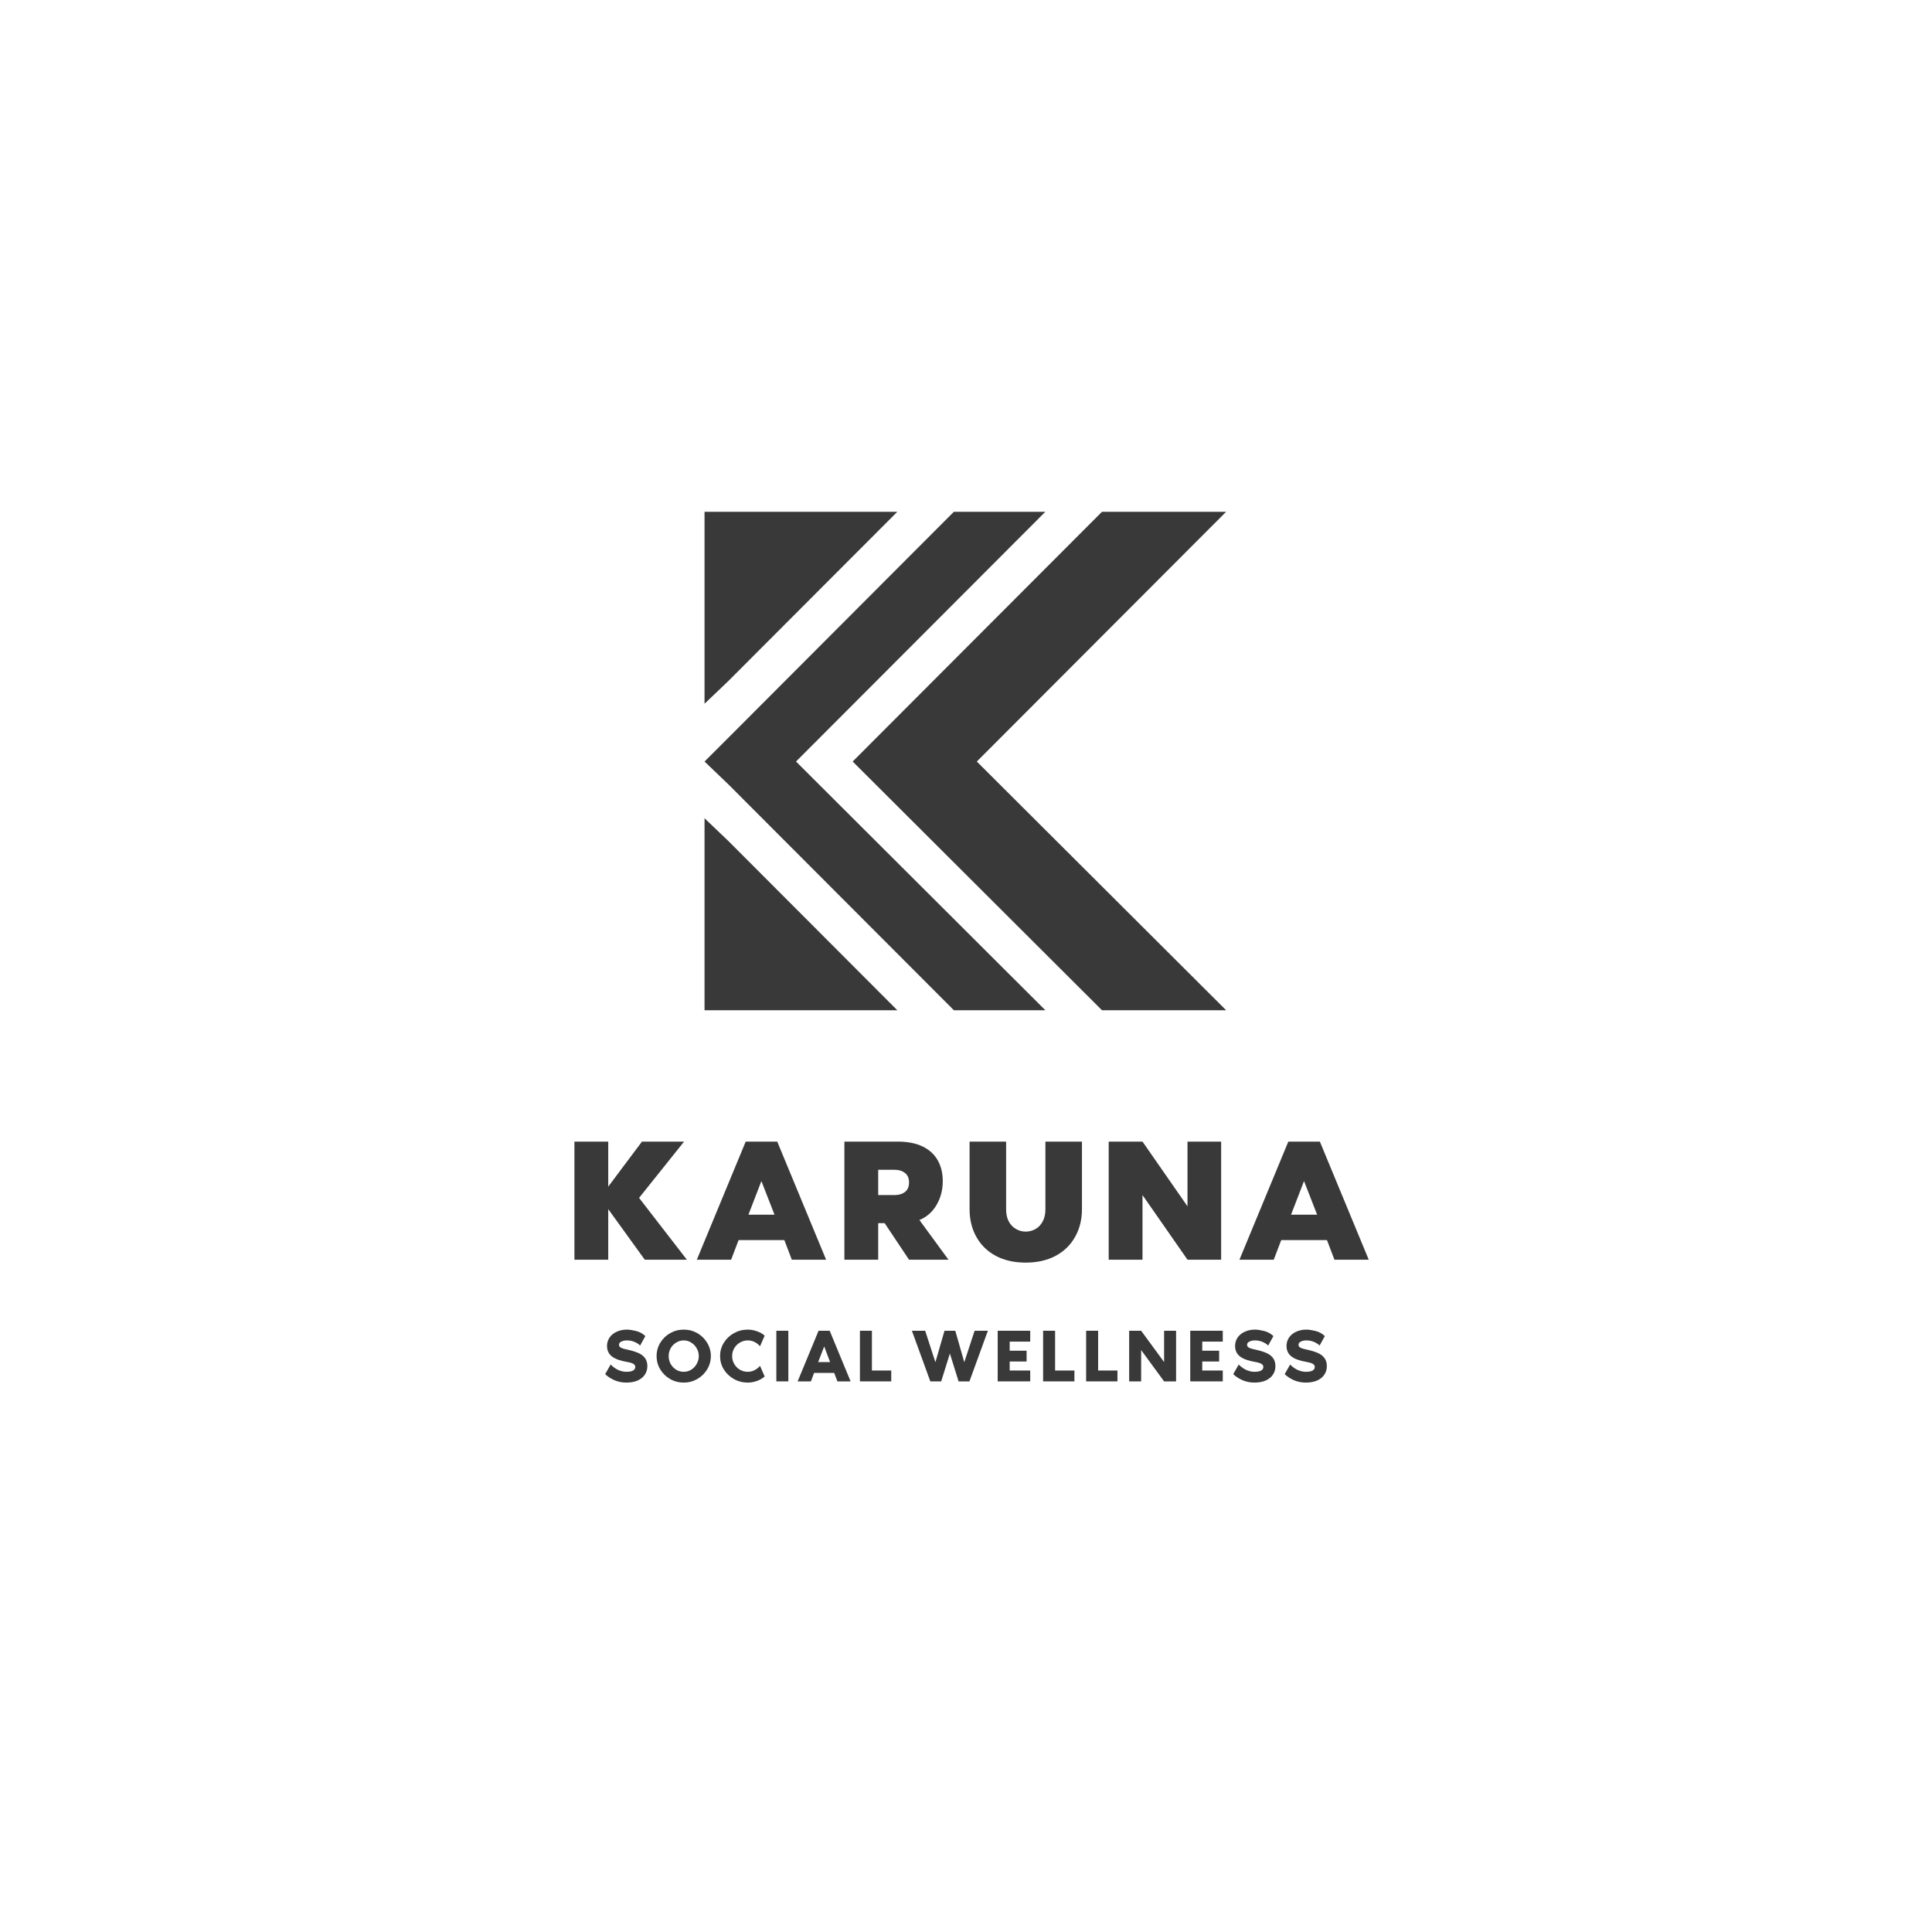
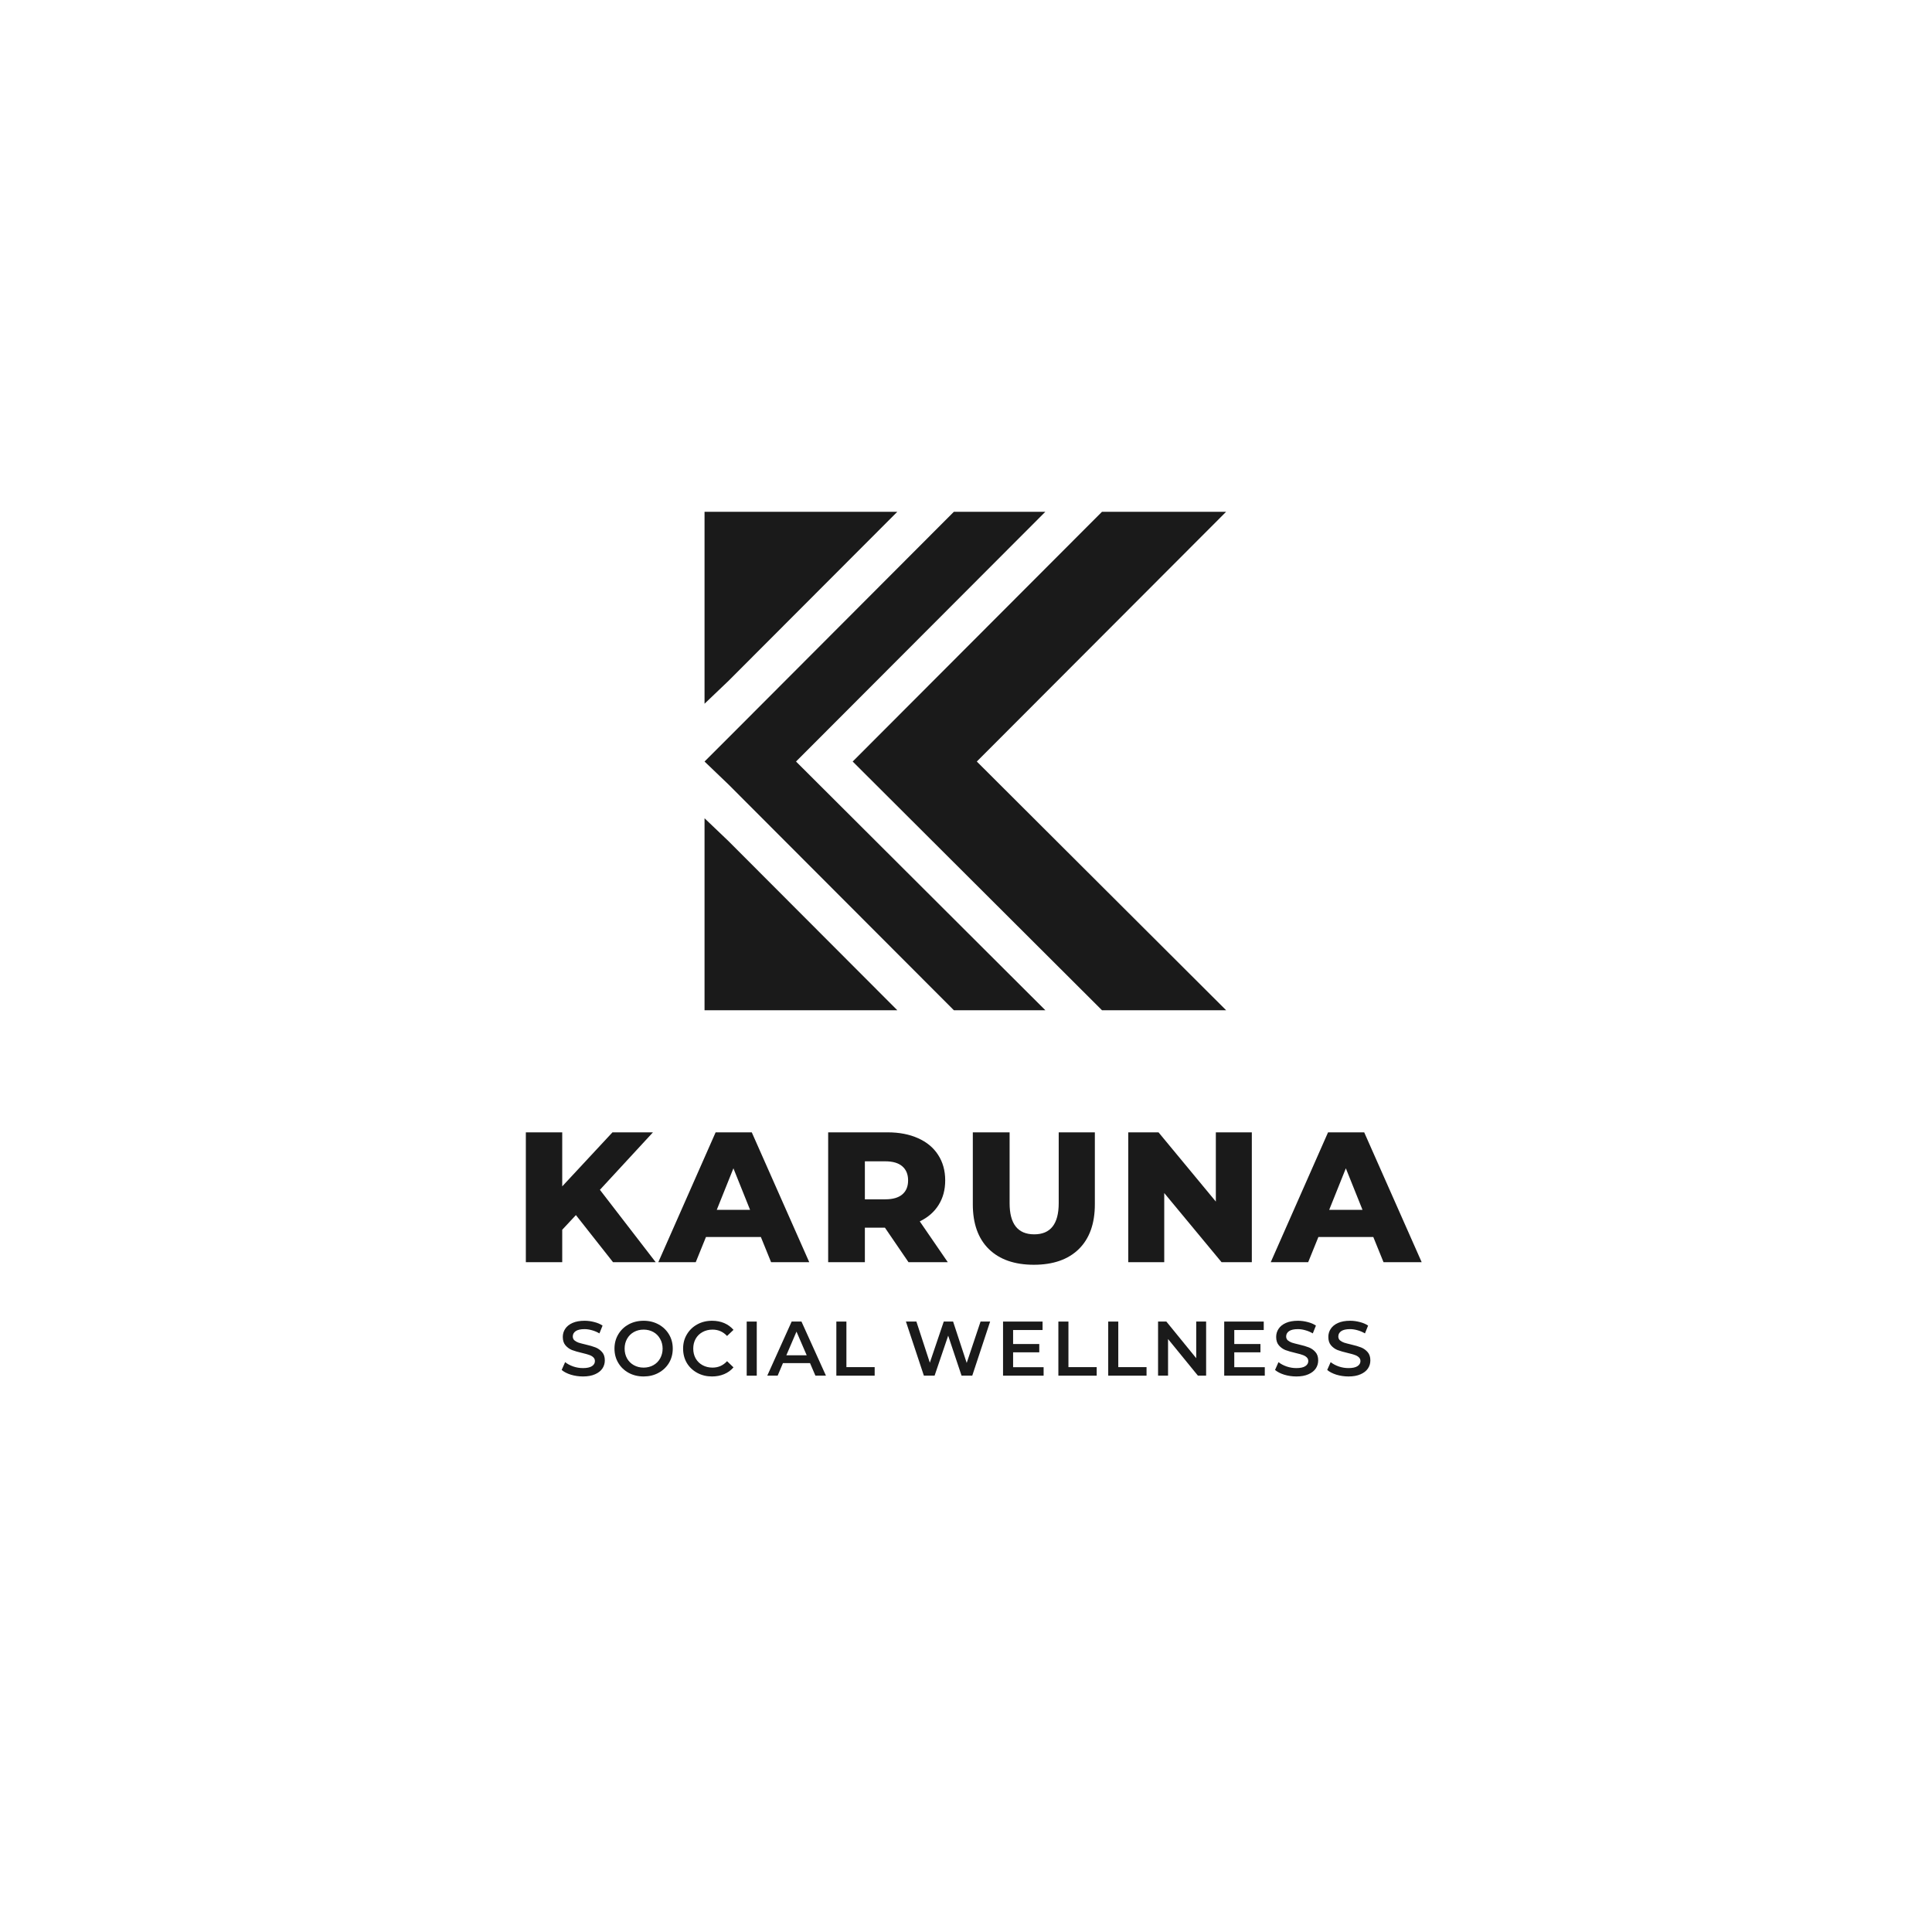
<svg xmlns="http://www.w3.org/2000/svg" width="500" zoomAndPan="magnify" viewBox="0 0 375 375" height="500" preserveAspectRatio="xMidYMid meet" version="1.0">
  <defs>
    <g />
-     <clipPath id="6d00c05975">
+     <clipPath id="ee76203156">
      <path d="M 136.773 99.336 L 237.996 99.336 L 237.996 196.086 L 136.773 196.086 Z M 136.773 99.336 " clip-rule="nonzero" />
    </clipPath>
  </defs>
-   <g clip-path="url(#6d00c05975)">
-     <path fill="#393939" d="M 213.895 99.336 L 165.504 147.812 L 213.895 196.086 L 237.992 196.086 L 189.598 147.812 L 237.992 99.336 Z M 174.168 196.086 L 141.406 163.266 L 136.75 158.824 L 136.75 196.086 Z M 141.406 152.273 L 185.145 196.086 L 202.902 196.086 L 154.508 147.812 L 202.902 99.336 L 185.145 99.336 L 141.406 143.164 L 136.75 147.812 Z M 141.406 132.152 L 174.168 99.336 L 136.75 99.336 L 136.75 136.594 Z M 141.406 132.152 " fill-opacity="1" fill-rule="nonzero" />
+   <g clip-path="url(#ee76203156)">
+     <path fill="#1a1a1a" d="M 213.895 99.336 L 165.504 147.812 L 213.895 196.086 L 237.992 196.086 L 189.598 147.812 L 237.992 99.336 Z M 174.168 196.086 L 141.406 163.266 L 136.75 158.824 L 136.75 196.086 Z M 141.406 152.273 L 185.145 196.086 L 202.902 196.086 L 154.508 147.812 L 202.902 99.336 L 185.145 99.336 L 141.406 143.164 L 136.75 147.812 Z M 141.406 132.152 L 174.168 99.336 L 136.75 99.336 L 136.75 136.594 Z M 141.406 132.152 " fill-opacity="1" fill-rule="nonzero" />
  </g>
-   <g fill="#393939" fill-opacity="1">
-     <g transform="translate(109.589, 244.0707)">
+   <g fill="#1a1a1a" fill-opacity="1">
+     <g transform="translate(99.5498, 244.9894)">
      <g>
-         <path d="M 15.562 0.438 L 8.469 -9.375 L 8.469 0.438 L 1.906 0.438 L 1.906 -22.484 L 8.469 -22.484 L 8.469 -13.75 L 15.016 -22.484 L 23.188 -22.484 L 14.453 -11.562 L 23.734 0.438 Z M 15.562 0.438 " />
+         <path d="M 12.234 -9.141 L 9.578 -6.297 L 9.578 0 L 2.516 0 L 2.516 -25.203 L 9.578 -25.203 L 9.578 -14.719 L 19.328 -25.203 L 27.188 -25.203 L 16.891 -14.047 L 27.719 0 L 19.438 0 Z M 12.234 -9.141 " />
      </g>
    </g>
  </g>
-   <g fill="#393939" fill-opacity="1">
-     <g transform="translate(135.5196, 244.0707)">
+   <g fill="#1a1a1a" fill-opacity="1">
+     <g transform="translate(128.2778, 244.9894)">
      <g>
-         <path d="M 18.172 0.438 L 16.719 -3.375 L 7.844 -3.375 L 6.391 0.438 L -0.266 0.438 L 9.219 -22.484 L 15.344 -22.484 L 24.828 0.438 Z M 12.266 -14.828 L 9.75 -8.297 L 14.812 -8.297 Z M 12.266 -14.828 " />
+         <path d="M 19.406 -4.891 L 8.75 -4.891 L 6.766 0 L -0.5 0 L 10.625 -25.203 L 17.641 -25.203 L 28.797 0 L 21.391 0 Z M 17.312 -10.156 L 14.078 -18.219 L 10.844 -10.156 Z M 17.312 -10.156 " />
      </g>
    </g>
  </g>
-   <g fill="#393939" fill-opacity="1">
-     <g transform="translate(161.9907, 244.0707)">
+   <g fill="#1a1a1a" fill-opacity="1">
+     <g transform="translate(158.2299, 244.9894)">
      <g>
-         <path d="M 9.719 -6.656 L 8.469 -6.656 L 8.469 0.438 L 1.906 0.438 L 1.906 -22.484 L 12.266 -22.484 C 14.211 -22.484 15.836 -22.16 17.141 -21.516 C 18.441 -20.867 19.41 -19.969 20.047 -18.812 C 20.68 -17.664 21 -16.336 21 -14.828 C 21 -13.109 20.598 -11.566 19.797 -10.203 C 19.004 -8.836 17.895 -7.859 16.469 -7.266 L 22.109 0.438 L 14.453 0.438 Z M 11.672 -12.109 C 12.484 -12.109 13.148 -12.312 13.672 -12.719 C 14.191 -13.125 14.453 -13.738 14.453 -14.562 C 14.453 -15.363 14.191 -15.973 13.672 -16.391 C 13.148 -16.805 12.484 -17.016 11.672 -17.016 L 8.469 -17.016 L 8.469 -12.109 Z M 11.672 -12.109 " />
+         <path d="M 13.531 -6.703 L 9.641 -6.703 L 9.641 0 L 2.516 0 L 2.516 -25.203 L 14.047 -25.203 C 16.316 -25.203 18.289 -24.82 19.969 -24.062 C 21.656 -23.312 22.953 -22.234 23.859 -20.828 C 24.773 -19.422 25.234 -17.77 25.234 -15.875 C 25.234 -14.051 24.805 -12.461 23.953 -11.109 C 23.109 -9.754 21.891 -8.691 20.297 -7.922 L 25.734 0 L 18.109 0 Z M 18.031 -15.875 C 18.031 -17.051 17.656 -17.961 16.906 -18.609 C 16.164 -19.254 15.066 -19.578 13.609 -19.578 L 9.641 -19.578 L 9.641 -12.203 L 13.609 -12.203 C 15.066 -12.203 16.164 -12.52 16.906 -13.156 C 17.656 -13.789 18.031 -14.695 18.031 -15.875 Z M 18.031 -15.875 " />
      </g>
    </g>
  </g>
-   <g fill="#393939" fill-opacity="1">
-     <g transform="translate(186.8191, 244.0707)">
+   <g fill="#1a1a1a" fill-opacity="1">
+     <g transform="translate(186.5259, 244.9894)">
      <g>
-         <path d="M 23.188 -9.375 C 23.188 -7.363 22.742 -5.57 21.859 -4 C 20.984 -2.426 19.723 -1.195 18.078 -0.312 C 16.441 0.562 14.504 1 12.266 1 C 10.035 1 8.098 0.562 6.453 -0.312 C 4.816 -1.195 3.562 -2.426 2.688 -4 C 1.812 -5.57 1.375 -7.363 1.375 -9.375 L 1.375 -22.484 L 8.469 -22.484 L 8.469 -9.312 C 8.469 -8.395 8.645 -7.609 9 -6.953 C 9.363 -6.305 9.836 -5.82 10.422 -5.5 C 11.004 -5.176 11.617 -5.016 12.266 -5.016 C 12.93 -5.016 13.555 -5.176 14.141 -5.5 C 14.723 -5.82 15.191 -6.305 15.547 -6.953 C 15.91 -7.609 16.094 -8.395 16.094 -9.312 L 16.094 -22.484 L 23.188 -22.484 Z M 23.188 -9.375 " />
+         <path d="M 14.141 0.5 C 10.398 0.5 7.488 -0.516 5.406 -2.547 C 3.332 -4.586 2.297 -7.484 2.297 -11.234 L 2.297 -25.203 L 9.438 -25.203 L 9.438 -11.453 C 9.438 -7.422 11.031 -5.406 14.219 -5.406 C 17.383 -5.406 18.969 -7.422 18.969 -11.453 L 18.969 -25.203 L 25.984 -25.203 L 25.984 -11.234 C 25.984 -7.484 24.945 -4.586 22.875 -2.547 C 20.801 -0.516 17.891 0.5 14.141 0.5 Z M 14.141 0.5 " />
      </g>
    </g>
  </g>
-   <g fill="#393939" fill-opacity="1">
-     <g transform="translate(213.2903, 244.0707)">
+   <g fill="#1a1a1a" fill-opacity="1">
+     <g transform="translate(216.478, 244.9894)">
      <g>
-         <path d="M 23.734 0.438 L 17.203 0.438 L 8.469 -12.109 L 8.469 0.438 L 1.906 0.438 L 1.906 -22.484 L 8.469 -22.484 L 17.203 -9.922 L 17.203 -22.484 L 23.734 -22.484 Z M 23.734 0.438 " />
+         <path d="M 26.5 -25.203 L 26.5 0 L 20.625 0 L 9.5 -13.422 L 9.5 0 L 2.516 0 L 2.516 -25.203 L 8.391 -25.203 L 19.516 -11.766 L 19.516 -25.203 Z M 26.5 -25.203 " />
      </g>
    </g>
  </g>
-   <g fill="#393939" fill-opacity="1">
-     <g transform="translate(240.8428, 244.0707)">
+   <g fill="#1a1a1a" fill-opacity="1">
+     <g transform="translate(247.1501, 244.9894)">
      <g>
-         <path d="M 18.172 0.438 L 16.719 -3.375 L 7.844 -3.375 L 6.391 0.438 L -0.266 0.438 L 9.219 -22.484 L 15.344 -22.484 L 24.828 0.438 Z M 12.266 -14.828 L 9.75 -8.297 L 14.812 -8.297 Z M 12.266 -14.828 " />
+         <path d="M 19.406 -4.891 L 8.75 -4.891 L 6.766 0 L -0.5 0 L 10.625 -25.203 L 17.641 -25.203 L 28.797 0 L 21.391 0 Z M 17.312 -10.156 L 14.078 -18.219 L 10.844 -10.156 Z M 17.312 -10.156 " />
      </g>
    </g>
  </g>
-   <g fill="#393939" fill-opacity="1">
-     <g transform="translate(116.9949, 268.125)">
+   <g fill="#1a1a1a" fill-opacity="1">
+     <g transform="translate(108.4887, 267.0147)">
      <g>
-         <path d="M 4.672 -6.188 C 5.555 -6 6.273 -5.785 6.828 -5.547 C 7.391 -5.316 7.832 -4.992 8.156 -4.578 C 8.488 -4.16 8.656 -3.617 8.656 -2.953 C 8.656 -2.336 8.492 -1.789 8.172 -1.312 C 7.859 -0.832 7.395 -0.453 6.781 -0.172 C 6.164 0.098 5.426 0.234 4.562 0.234 C 3.738 0.234 2.969 0.078 2.25 -0.234 C 1.531 -0.555 0.938 -0.945 0.469 -1.406 L 1.531 -3.266 C 2.031 -2.773 2.539 -2.414 3.062 -2.188 C 3.594 -1.969 4.094 -1.859 4.562 -1.859 C 5.727 -1.859 6.312 -2.176 6.312 -2.812 C 6.312 -3.051 6.191 -3.242 5.953 -3.391 C 5.711 -3.547 5.285 -3.676 4.672 -3.781 C 3.348 -4.008 2.375 -4.367 1.75 -4.859 C 1.133 -5.359 0.828 -6.031 0.828 -6.875 C 0.828 -7.445 0.977 -7.973 1.281 -8.453 C 1.594 -8.941 2.047 -9.328 2.641 -9.609 C 3.234 -9.898 3.922 -10.047 4.703 -10.047 C 5.148 -10.047 5.719 -9.961 6.406 -9.797 C 7.094 -9.641 7.711 -9.305 8.266 -8.797 L 7.25 -6.953 C 6.977 -7.234 6.617 -7.469 6.172 -7.656 C 5.723 -7.852 5.223 -7.953 4.672 -7.953 C 4.254 -7.953 3.895 -7.875 3.594 -7.719 C 3.301 -7.57 3.156 -7.375 3.156 -7.125 C 3.156 -6.969 3.195 -6.832 3.281 -6.719 C 3.375 -6.613 3.531 -6.52 3.75 -6.438 C 3.969 -6.352 4.273 -6.27 4.672 -6.188 Z M 4.672 -6.188 " />
+         <path d="M 4.672 0.156 C 3.859 0.156 3.07 0.039 2.312 -0.188 C 1.562 -0.426 0.969 -0.734 0.531 -1.109 L 1.203 -2.625 C 1.629 -2.281 2.156 -2 2.781 -1.781 C 3.406 -1.57 4.035 -1.469 4.672 -1.469 C 5.441 -1.469 6.02 -1.594 6.406 -1.844 C 6.789 -2.094 6.984 -2.422 6.984 -2.828 C 6.984 -3.129 6.875 -3.379 6.656 -3.578 C 6.445 -3.773 6.176 -3.926 5.844 -4.031 C 5.52 -4.145 5.07 -4.27 4.5 -4.406 C 3.695 -4.594 3.047 -4.781 2.547 -4.969 C 2.055 -5.164 1.633 -5.469 1.281 -5.875 C 0.926 -6.281 0.75 -6.828 0.75 -7.516 C 0.75 -8.098 0.906 -8.625 1.219 -9.094 C 1.531 -9.57 2.004 -9.953 2.641 -10.234 C 3.273 -10.516 4.055 -10.656 4.984 -10.656 C 5.617 -10.656 6.242 -10.57 6.859 -10.406 C 7.484 -10.25 8.02 -10.02 8.469 -9.719 L 7.859 -8.203 C 7.398 -8.473 6.922 -8.676 6.422 -8.812 C 5.922 -8.957 5.438 -9.031 4.969 -9.031 C 4.195 -9.031 3.625 -8.898 3.25 -8.641 C 2.875 -8.379 2.688 -8.035 2.688 -7.609 C 2.688 -7.305 2.789 -7.055 3 -6.859 C 3.219 -6.672 3.488 -6.52 3.812 -6.406 C 4.145 -6.301 4.598 -6.18 5.172 -6.047 C 5.953 -5.867 6.594 -5.68 7.094 -5.484 C 7.594 -5.285 8.02 -4.984 8.375 -4.578 C 8.727 -4.18 8.906 -3.645 8.906 -2.969 C 8.906 -2.383 8.75 -1.859 8.438 -1.391 C 8.125 -0.922 7.645 -0.547 7 -0.266 C 6.363 0.016 5.586 0.156 4.672 0.156 Z M 4.672 0.156 " />
      </g>
    </g>
  </g>
-   <g fill="#393939" fill-opacity="1">
-     <g transform="translate(126.9771, 268.125)">
+   <g fill="#1a1a1a" fill-opacity="1">
+     <g transform="translate(118.6137, 267.0147)">
      <g>
-         <path d="M 5.734 -10.047 C 6.691 -10.047 7.57 -9.816 8.375 -9.359 C 9.176 -8.898 9.812 -8.273 10.281 -7.484 C 10.758 -6.703 11 -5.844 11 -4.906 C 11 -3.977 10.758 -3.117 10.281 -2.328 C 9.812 -1.547 9.172 -0.922 8.359 -0.453 C 7.555 0.004 6.68 0.234 5.734 0.234 C 4.773 0.234 3.895 0.004 3.094 -0.453 C 2.289 -0.922 1.648 -1.547 1.172 -2.328 C 0.703 -3.117 0.469 -3.977 0.469 -4.906 C 0.469 -5.844 0.703 -6.703 1.172 -7.484 C 1.648 -8.273 2.289 -8.898 3.094 -9.359 C 3.895 -9.816 4.773 -10.047 5.734 -10.047 Z M 5.734 -1.859 C 6.266 -1.859 6.75 -1.992 7.188 -2.266 C 7.633 -2.547 7.988 -2.922 8.25 -3.391 C 8.52 -3.859 8.656 -4.363 8.656 -4.906 C 8.656 -5.457 8.52 -5.961 8.25 -6.422 C 7.988 -6.891 7.633 -7.258 7.188 -7.531 C 6.75 -7.812 6.266 -7.953 5.734 -7.953 C 5.203 -7.953 4.711 -7.812 4.266 -7.531 C 3.816 -7.258 3.461 -6.895 3.203 -6.438 C 2.941 -5.977 2.812 -5.469 2.812 -4.906 C 2.812 -4.352 2.941 -3.844 3.203 -3.375 C 3.461 -2.914 3.816 -2.547 4.266 -2.266 C 4.711 -1.992 5.203 -1.859 5.734 -1.859 Z M 5.734 -1.859 " />
+         <path d="M 6.312 0.156 C 5.238 0.156 4.27 -0.078 3.406 -0.547 C 2.551 -1.016 1.879 -1.66 1.391 -2.484 C 0.898 -3.305 0.656 -4.227 0.656 -5.25 C 0.656 -6.27 0.898 -7.191 1.391 -8.016 C 1.879 -8.836 2.551 -9.484 3.406 -9.953 C 4.27 -10.422 5.238 -10.656 6.312 -10.656 C 7.383 -10.656 8.348 -10.422 9.203 -9.953 C 10.066 -9.484 10.742 -8.836 11.234 -8.016 C 11.723 -7.203 11.969 -6.281 11.969 -5.25 C 11.969 -4.219 11.723 -3.289 11.234 -2.469 C 10.742 -1.656 10.066 -1.016 9.203 -0.547 C 8.348 -0.078 7.383 0.156 6.312 0.156 Z M 6.312 -1.562 C 7.008 -1.562 7.641 -1.719 8.203 -2.031 C 8.766 -2.344 9.203 -2.781 9.516 -3.344 C 9.836 -3.914 10 -4.551 10 -5.25 C 10 -5.945 9.836 -6.578 9.516 -7.141 C 9.203 -7.711 8.766 -8.156 8.203 -8.469 C 7.641 -8.781 7.008 -8.938 6.312 -8.938 C 5.613 -8.938 4.984 -8.781 4.422 -8.469 C 3.859 -8.156 3.414 -7.711 3.094 -7.141 C 2.781 -6.578 2.625 -5.945 2.625 -5.25 C 2.625 -4.551 2.781 -3.914 3.094 -3.344 C 3.414 -2.781 3.859 -2.344 4.422 -2.031 C 4.984 -1.719 5.613 -1.562 6.312 -1.562 Z M 6.312 -1.562 " />
      </g>
    </g>
  </g>
-   <g fill="#393939" fill-opacity="1">
-     <g transform="translate(139.297, 268.125)">
+   <g fill="#1a1a1a" fill-opacity="1">
+     <g transform="translate(131.9336, 267.0147)">
      <g>
-         <path d="M 5.844 -1.859 C 6.312 -1.859 6.75 -1.961 7.156 -2.172 C 7.57 -2.379 7.926 -2.66 8.219 -3.016 L 9.125 -0.953 C 8.707 -0.578 8.203 -0.285 7.609 -0.078 C 7.016 0.129 6.426 0.234 5.844 0.234 C 4.875 0.234 3.977 0.004 3.156 -0.453 C 2.332 -0.922 1.676 -1.547 1.188 -2.328 C 0.707 -3.117 0.469 -3.977 0.469 -4.906 C 0.469 -5.844 0.707 -6.703 1.188 -7.484 C 1.676 -8.273 2.332 -8.898 3.156 -9.359 C 3.977 -9.816 4.875 -10.047 5.844 -10.047 C 6.426 -10.047 7.016 -9.941 7.609 -9.734 C 8.203 -9.535 8.707 -9.25 9.125 -8.875 L 8.219 -6.812 C 7.926 -7.164 7.578 -7.441 7.172 -7.641 C 6.766 -7.848 6.32 -7.953 5.844 -7.953 C 5.289 -7.953 4.781 -7.812 4.312 -7.531 C 3.852 -7.258 3.488 -6.895 3.219 -6.438 C 2.945 -5.977 2.812 -5.469 2.812 -4.906 C 2.812 -4.352 2.945 -3.844 3.219 -3.375 C 3.488 -2.914 3.852 -2.547 4.312 -2.266 C 4.781 -1.992 5.289 -1.859 5.844 -1.859 Z M 5.844 -1.859 " />
+         <path d="M 6.266 0.156 C 5.211 0.156 4.254 -0.078 3.391 -0.547 C 2.535 -1.016 1.863 -1.656 1.375 -2.469 C 0.895 -3.289 0.656 -4.219 0.656 -5.25 C 0.656 -6.281 0.898 -7.203 1.391 -8.016 C 1.879 -8.836 2.551 -9.484 3.406 -9.953 C 4.258 -10.422 5.219 -10.656 6.281 -10.656 C 7.145 -10.656 7.93 -10.504 8.641 -10.203 C 9.348 -9.898 9.945 -9.461 10.438 -8.891 L 9.188 -7.703 C 8.426 -8.523 7.488 -8.938 6.375 -8.938 C 5.656 -8.938 5.008 -8.781 4.438 -8.469 C 3.863 -8.156 3.414 -7.719 3.094 -7.156 C 2.781 -6.594 2.625 -5.957 2.625 -5.25 C 2.625 -4.539 2.781 -3.906 3.094 -3.344 C 3.414 -2.781 3.863 -2.344 4.438 -2.031 C 5.008 -1.719 5.656 -1.562 6.375 -1.562 C 7.488 -1.562 8.426 -1.977 9.188 -2.812 L 10.438 -1.609 C 9.945 -1.035 9.344 -0.598 8.625 -0.297 C 7.914 0.004 7.129 0.156 6.266 0.156 Z M 6.266 0.156 " />
      </g>
    </g>
  </g>
-   <g fill="#393939" fill-opacity="1">
-     <g transform="translate(149.7505, 268.125)">
+   <g fill="#1a1a1a" fill-opacity="1">
+     <g transform="translate(143.5286, 267.0147)">
      <g>
-         <path d="M 0.938 -9.828 L 3.266 -9.828 L 3.266 0 L 0.938 0 Z M 0.938 -9.828 " />
+         <path d="M 1.406 -10.5 L 3.359 -10.5 L 3.359 0 L 1.406 0 Z M 1.406 -10.5 " />
      </g>
    </g>
  </g>
-   <g fill="#393939" fill-opacity="1">
-     <g transform="translate(154.8217, 268.125)">
+   <g fill="#1a1a1a" fill-opacity="1">
+     <g transform="translate(149.0036, 267.0147)">
      <g>
-         <path d="M 3.188 -1.641 L 2.578 0 L 0 0 L 4.062 -9.828 L 6.219 -9.828 L 10.281 0 L 7.719 0 L 7.094 -1.641 Z M 5.156 -6.781 L 3.984 -3.75 L 6.297 -3.75 Z M 5.156 -6.781 " />
+         <path d="M 8.219 -2.438 L 2.969 -2.438 L 1.938 0 L -0.078 0 L 4.656 -10.5 L 6.562 -10.5 L 11.312 0 L 9.266 0 Z M 7.578 -3.953 L 5.594 -8.547 L 3.625 -3.953 Z M 7.578 -3.953 " />
      </g>
    </g>
  </g>
-   <g fill="#393939" fill-opacity="1">
-     <g transform="translate(165.9728, 268.125)">
+   <g fill="#1a1a1a" fill-opacity="1">
+     <g transform="translate(160.9286, 267.0147)">
      <g>
-         <path d="M 7.016 0 L 0.938 0 L 0.938 -9.828 L 3.266 -9.828 L 3.266 -2.109 L 7.016 -2.109 Z M 7.016 0 " />
+         <path d="M 1.406 -10.5 L 3.359 -10.5 L 3.359 -1.656 L 8.844 -1.656 L 8.844 0 L 1.406 0 Z M 1.406 -10.5 " />
      </g>
    </g>
  </g>
-   <g fill="#393939" fill-opacity="1">
-     <g transform="translate(174.3243, 268.125)">
+   <g fill="#1a1a1a" fill-opacity="1">
+     <g transform="translate(170.6036, 267.0147)">
      <g />
    </g>
  </g>
-   <g fill="#393939" fill-opacity="1">
-     <g transform="translate(176.8881, 268.125)">
+   <g fill="#1a1a1a" fill-opacity="1">
+     <g transform="translate(175.4336, 267.0147)">
      <g>
-         <path d="M 12.281 -9.828 L 14.859 -9.828 L 11.281 0 L 9.172 0 L 7.484 -5.406 L 5.797 0 L 3.688 0 L 0.109 -9.828 L 2.688 -9.828 L 4.672 -3.719 L 6.438 -9.828 L 8.531 -9.828 L 10.281 -3.719 Z M 12.281 -9.828 " />
+         <path d="M 16.75 -10.5 L 13.281 0 L 11.203 0 L 8.609 -7.766 L 5.969 0 L 3.891 0 L 0.406 -10.5 L 2.438 -10.5 L 5.047 -2.516 L 7.75 -10.5 L 9.562 -10.5 L 12.203 -2.469 L 14.891 -10.5 Z M 16.75 -10.5 " />
      </g>
    </g>
  </g>
-   <g fill="#393939" fill-opacity="1">
-     <g transform="translate(192.7145, 268.125)">
+   <g fill="#1a1a1a" fill-opacity="1">
+     <g transform="translate(193.2836, 267.0147)">
      <g>
-         <path d="M 3.266 -5.953 L 6.547 -5.953 L 6.547 -3.859 L 3.266 -3.859 L 3.266 -2.109 L 7.25 -2.109 L 7.25 0 L 0.938 0 L 0.938 -9.828 L 7.25 -9.828 L 7.25 -7.719 L 3.266 -7.719 Z M 3.266 -5.953 " />
+         <path d="M 9.281 -1.641 L 9.281 0 L 1.406 0 L 1.406 -10.5 L 9.078 -10.5 L 9.078 -8.859 L 3.359 -8.859 L 3.359 -6.141 L 8.438 -6.141 L 8.438 -4.531 L 3.359 -4.531 L 3.359 -1.641 Z M 9.281 -1.641 " />
      </g>
    </g>
  </g>
-   <g fill="#393939" fill-opacity="1">
-     <g transform="translate(201.5279, 268.125)">
+   <g fill="#1a1a1a" fill-opacity="1">
+     <g transform="translate(204.0236, 267.0147)">
      <g>
-         <path d="M 7.016 0 L 0.938 0 L 0.938 -9.828 L 3.266 -9.828 L 3.266 -2.109 L 7.016 -2.109 Z M 7.016 0 " />
+         <path d="M 1.406 -10.5 L 3.359 -10.5 L 3.359 -1.656 L 8.844 -1.656 L 8.844 0 L 1.406 0 Z M 1.406 -10.5 " />
      </g>
    </g>
  </g>
-   <g fill="#393939" fill-opacity="1">
-     <g transform="translate(209.8794, 268.125)">
+   <g fill="#1a1a1a" fill-opacity="1">
+     <g transform="translate(213.6986, 267.0147)">
      <g>
-         <path d="M 7.016 0 L 0.938 0 L 0.938 -9.828 L 3.266 -9.828 L 3.266 -2.109 L 7.016 -2.109 Z M 7.016 0 " />
+         <path d="M 1.406 -10.5 L 3.359 -10.5 L 3.359 -1.656 L 8.844 -1.656 L 8.844 0 L 1.406 0 Z M 1.406 -10.5 " />
      </g>
    </g>
  </g>
-   <g fill="#393939" fill-opacity="1">
-     <g transform="translate(218.2309, 268.125)">
+   <g fill="#1a1a1a" fill-opacity="1">
+     <g transform="translate(223.3736, 267.0147)">
      <g>
-         <path d="M 10.047 0 L 7.719 0 L 3.266 -6.078 L 3.266 0 L 0.938 0 L 0.938 -9.828 L 3.266 -9.828 L 7.719 -3.75 L 7.719 -9.828 L 10.047 -9.828 Z M 10.047 0 " />
+         <path d="M 10.734 -10.5 L 10.734 0 L 9.141 0 L 3.344 -7.109 L 3.344 0 L 1.406 0 L 1.406 -10.5 L 3.016 -10.5 L 8.812 -3.391 L 8.812 -10.5 Z M 10.734 -10.5 " />
      </g>
    </g>
  </g>
-   <g fill="#393939" fill-opacity="1">
-     <g transform="translate(230.0889, 268.125)">
+   <g fill="#1a1a1a" fill-opacity="1">
+     <g transform="translate(236.2135, 267.0147)">
      <g>
-         <path d="M 3.266 -5.953 L 6.547 -5.953 L 6.547 -3.859 L 3.266 -3.859 L 3.266 -2.109 L 7.25 -2.109 L 7.25 0 L 0.938 0 L 0.938 -9.828 L 7.25 -9.828 L 7.25 -7.719 L 3.266 -7.719 Z M 3.266 -5.953 " />
+         <path d="M 9.281 -1.641 L 9.281 0 L 1.406 0 L 1.406 -10.5 L 9.078 -10.5 L 9.078 -8.859 L 3.359 -8.859 L 3.359 -6.141 L 8.438 -6.141 L 8.438 -4.531 L 3.359 -4.531 L 3.359 -1.641 Z M 9.281 -1.641 " />
      </g>
    </g>
  </g>
-   <g fill="#393939" fill-opacity="1">
-     <g transform="translate(238.9023, 268.125)">
+   <g fill="#1a1a1a" fill-opacity="1">
+     <g transform="translate(246.9535, 267.0147)">
      <g>
-         <path d="M 4.672 -6.188 C 5.555 -6 6.273 -5.785 6.828 -5.547 C 7.391 -5.316 7.832 -4.992 8.156 -4.578 C 8.488 -4.16 8.656 -3.617 8.656 -2.953 C 8.656 -2.336 8.492 -1.789 8.172 -1.312 C 7.859 -0.832 7.395 -0.453 6.781 -0.172 C 6.164 0.098 5.426 0.234 4.562 0.234 C 3.738 0.234 2.969 0.078 2.25 -0.234 C 1.531 -0.555 0.938 -0.945 0.469 -1.406 L 1.531 -3.266 C 2.031 -2.773 2.539 -2.414 3.062 -2.188 C 3.594 -1.969 4.094 -1.859 4.562 -1.859 C 5.727 -1.859 6.312 -2.176 6.312 -2.812 C 6.312 -3.051 6.191 -3.242 5.953 -3.391 C 5.711 -3.547 5.285 -3.676 4.672 -3.781 C 3.348 -4.008 2.375 -4.367 1.75 -4.859 C 1.133 -5.359 0.828 -6.031 0.828 -6.875 C 0.828 -7.445 0.977 -7.973 1.281 -8.453 C 1.594 -8.941 2.047 -9.328 2.641 -9.609 C 3.234 -9.898 3.922 -10.047 4.703 -10.047 C 5.148 -10.047 5.719 -9.961 6.406 -9.797 C 7.094 -9.641 7.711 -9.305 8.266 -8.797 L 7.25 -6.953 C 6.977 -7.234 6.617 -7.469 6.172 -7.656 C 5.723 -7.852 5.223 -7.953 4.672 -7.953 C 4.254 -7.953 3.895 -7.875 3.594 -7.719 C 3.301 -7.57 3.156 -7.375 3.156 -7.125 C 3.156 -6.969 3.195 -6.832 3.281 -6.719 C 3.375 -6.613 3.531 -6.52 3.75 -6.438 C 3.969 -6.352 4.273 -6.27 4.672 -6.188 Z M 4.672 -6.188 " />
+         <path d="M 4.672 0.156 C 3.859 0.156 3.07 0.039 2.312 -0.188 C 1.562 -0.426 0.969 -0.734 0.531 -1.109 L 1.203 -2.625 C 1.629 -2.281 2.156 -2 2.781 -1.781 C 3.406 -1.57 4.035 -1.469 4.672 -1.469 C 5.441 -1.469 6.02 -1.594 6.406 -1.844 C 6.789 -2.094 6.984 -2.422 6.984 -2.828 C 6.984 -3.129 6.875 -3.379 6.656 -3.578 C 6.445 -3.773 6.176 -3.926 5.844 -4.031 C 5.52 -4.145 5.07 -4.27 4.5 -4.406 C 3.695 -4.594 3.047 -4.781 2.547 -4.969 C 2.055 -5.164 1.633 -5.469 1.281 -5.875 C 0.926 -6.281 0.75 -6.828 0.75 -7.516 C 0.75 -8.098 0.906 -8.625 1.219 -9.094 C 1.531 -9.57 2.004 -9.953 2.641 -10.234 C 3.273 -10.516 4.055 -10.656 4.984 -10.656 C 5.617 -10.656 6.242 -10.57 6.859 -10.406 C 7.484 -10.25 8.02 -10.02 8.469 -9.719 L 7.859 -8.203 C 7.398 -8.473 6.922 -8.676 6.422 -8.812 C 5.922 -8.957 5.438 -9.031 4.969 -9.031 C 4.195 -9.031 3.625 -8.898 3.25 -8.641 C 2.875 -8.379 2.688 -8.035 2.688 -7.609 C 2.688 -7.305 2.789 -7.055 3 -6.859 C 3.219 -6.672 3.488 -6.52 3.812 -6.406 C 4.145 -6.301 4.598 -6.18 5.172 -6.047 C 5.953 -5.867 6.594 -5.68 7.094 -5.484 C 7.594 -5.285 8.02 -4.984 8.375 -4.578 C 8.727 -4.18 8.906 -3.645 8.906 -2.969 C 8.906 -2.383 8.75 -1.859 8.438 -1.391 C 8.125 -0.922 7.645 -0.547 7 -0.266 C 6.363 0.016 5.586 0.156 4.672 0.156 Z M 4.672 0.156 " />
      </g>
    </g>
  </g>
-   <g fill="#393939" fill-opacity="1">
-     <g transform="translate(248.8845, 268.125)">
+   <g fill="#1a1a1a" fill-opacity="1">
+     <g transform="translate(257.0785, 267.0147)">
      <g>
-         <path d="M 4.672 -6.188 C 5.555 -6 6.273 -5.785 6.828 -5.547 C 7.391 -5.316 7.832 -4.992 8.156 -4.578 C 8.488 -4.16 8.656 -3.617 8.656 -2.953 C 8.656 -2.336 8.492 -1.789 8.172 -1.312 C 7.859 -0.832 7.395 -0.453 6.781 -0.172 C 6.164 0.098 5.426 0.234 4.562 0.234 C 3.738 0.234 2.969 0.078 2.25 -0.234 C 1.531 -0.555 0.938 -0.945 0.469 -1.406 L 1.531 -3.266 C 2.031 -2.773 2.539 -2.414 3.062 -2.188 C 3.594 -1.969 4.094 -1.859 4.562 -1.859 C 5.727 -1.859 6.312 -2.176 6.312 -2.812 C 6.312 -3.051 6.191 -3.242 5.953 -3.391 C 5.711 -3.547 5.285 -3.676 4.672 -3.781 C 3.348 -4.008 2.375 -4.367 1.75 -4.859 C 1.133 -5.359 0.828 -6.031 0.828 -6.875 C 0.828 -7.445 0.977 -7.973 1.281 -8.453 C 1.594 -8.941 2.047 -9.328 2.641 -9.609 C 3.234 -9.898 3.922 -10.047 4.703 -10.047 C 5.148 -10.047 5.719 -9.961 6.406 -9.797 C 7.094 -9.641 7.711 -9.305 8.266 -8.797 L 7.25 -6.953 C 6.977 -7.234 6.617 -7.469 6.172 -7.656 C 5.723 -7.852 5.223 -7.953 4.672 -7.953 C 4.254 -7.953 3.895 -7.875 3.594 -7.719 C 3.301 -7.57 3.156 -7.375 3.156 -7.125 C 3.156 -6.969 3.195 -6.832 3.281 -6.719 C 3.375 -6.613 3.531 -6.52 3.75 -6.438 C 3.969 -6.352 4.273 -6.27 4.672 -6.188 Z M 4.672 -6.188 " />
+         <path d="M 4.672 0.156 C 3.859 0.156 3.07 0.039 2.312 -0.188 C 1.562 -0.426 0.969 -0.734 0.531 -1.109 L 1.203 -2.625 C 1.629 -2.281 2.156 -2 2.781 -1.781 C 3.406 -1.57 4.035 -1.469 4.672 -1.469 C 5.441 -1.469 6.02 -1.594 6.406 -1.844 C 6.789 -2.094 6.984 -2.422 6.984 -2.828 C 6.984 -3.129 6.875 -3.379 6.656 -3.578 C 6.445 -3.773 6.176 -3.926 5.844 -4.031 C 5.52 -4.145 5.07 -4.27 4.5 -4.406 C 3.695 -4.594 3.047 -4.781 2.547 -4.969 C 2.055 -5.164 1.633 -5.469 1.281 -5.875 C 0.926 -6.281 0.75 -6.828 0.75 -7.516 C 0.75 -8.098 0.906 -8.625 1.219 -9.094 C 1.531 -9.57 2.004 -9.953 2.641 -10.234 C 3.273 -10.516 4.055 -10.656 4.984 -10.656 C 5.617 -10.656 6.242 -10.57 6.859 -10.406 C 7.484 -10.25 8.02 -10.02 8.469 -9.719 L 7.859 -8.203 C 7.398 -8.473 6.922 -8.676 6.422 -8.812 C 5.922 -8.957 5.438 -9.031 4.969 -9.031 C 4.195 -9.031 3.625 -8.898 3.25 -8.641 C 2.875 -8.379 2.688 -8.035 2.688 -7.609 C 2.688 -7.305 2.789 -7.055 3 -6.859 C 3.219 -6.672 3.488 -6.52 3.812 -6.406 C 4.145 -6.301 4.598 -6.18 5.172 -6.047 C 5.953 -5.867 6.594 -5.68 7.094 -5.484 C 7.594 -5.285 8.02 -4.984 8.375 -4.578 C 8.727 -4.18 8.906 -3.645 8.906 -2.969 C 8.906 -2.383 8.75 -1.859 8.438 -1.391 C 8.125 -0.922 7.645 -0.547 7 -0.266 C 6.363 0.016 5.586 0.156 4.672 0.156 Z M 4.672 0.156 " />
      </g>
    </g>
  </g>
</svg>
